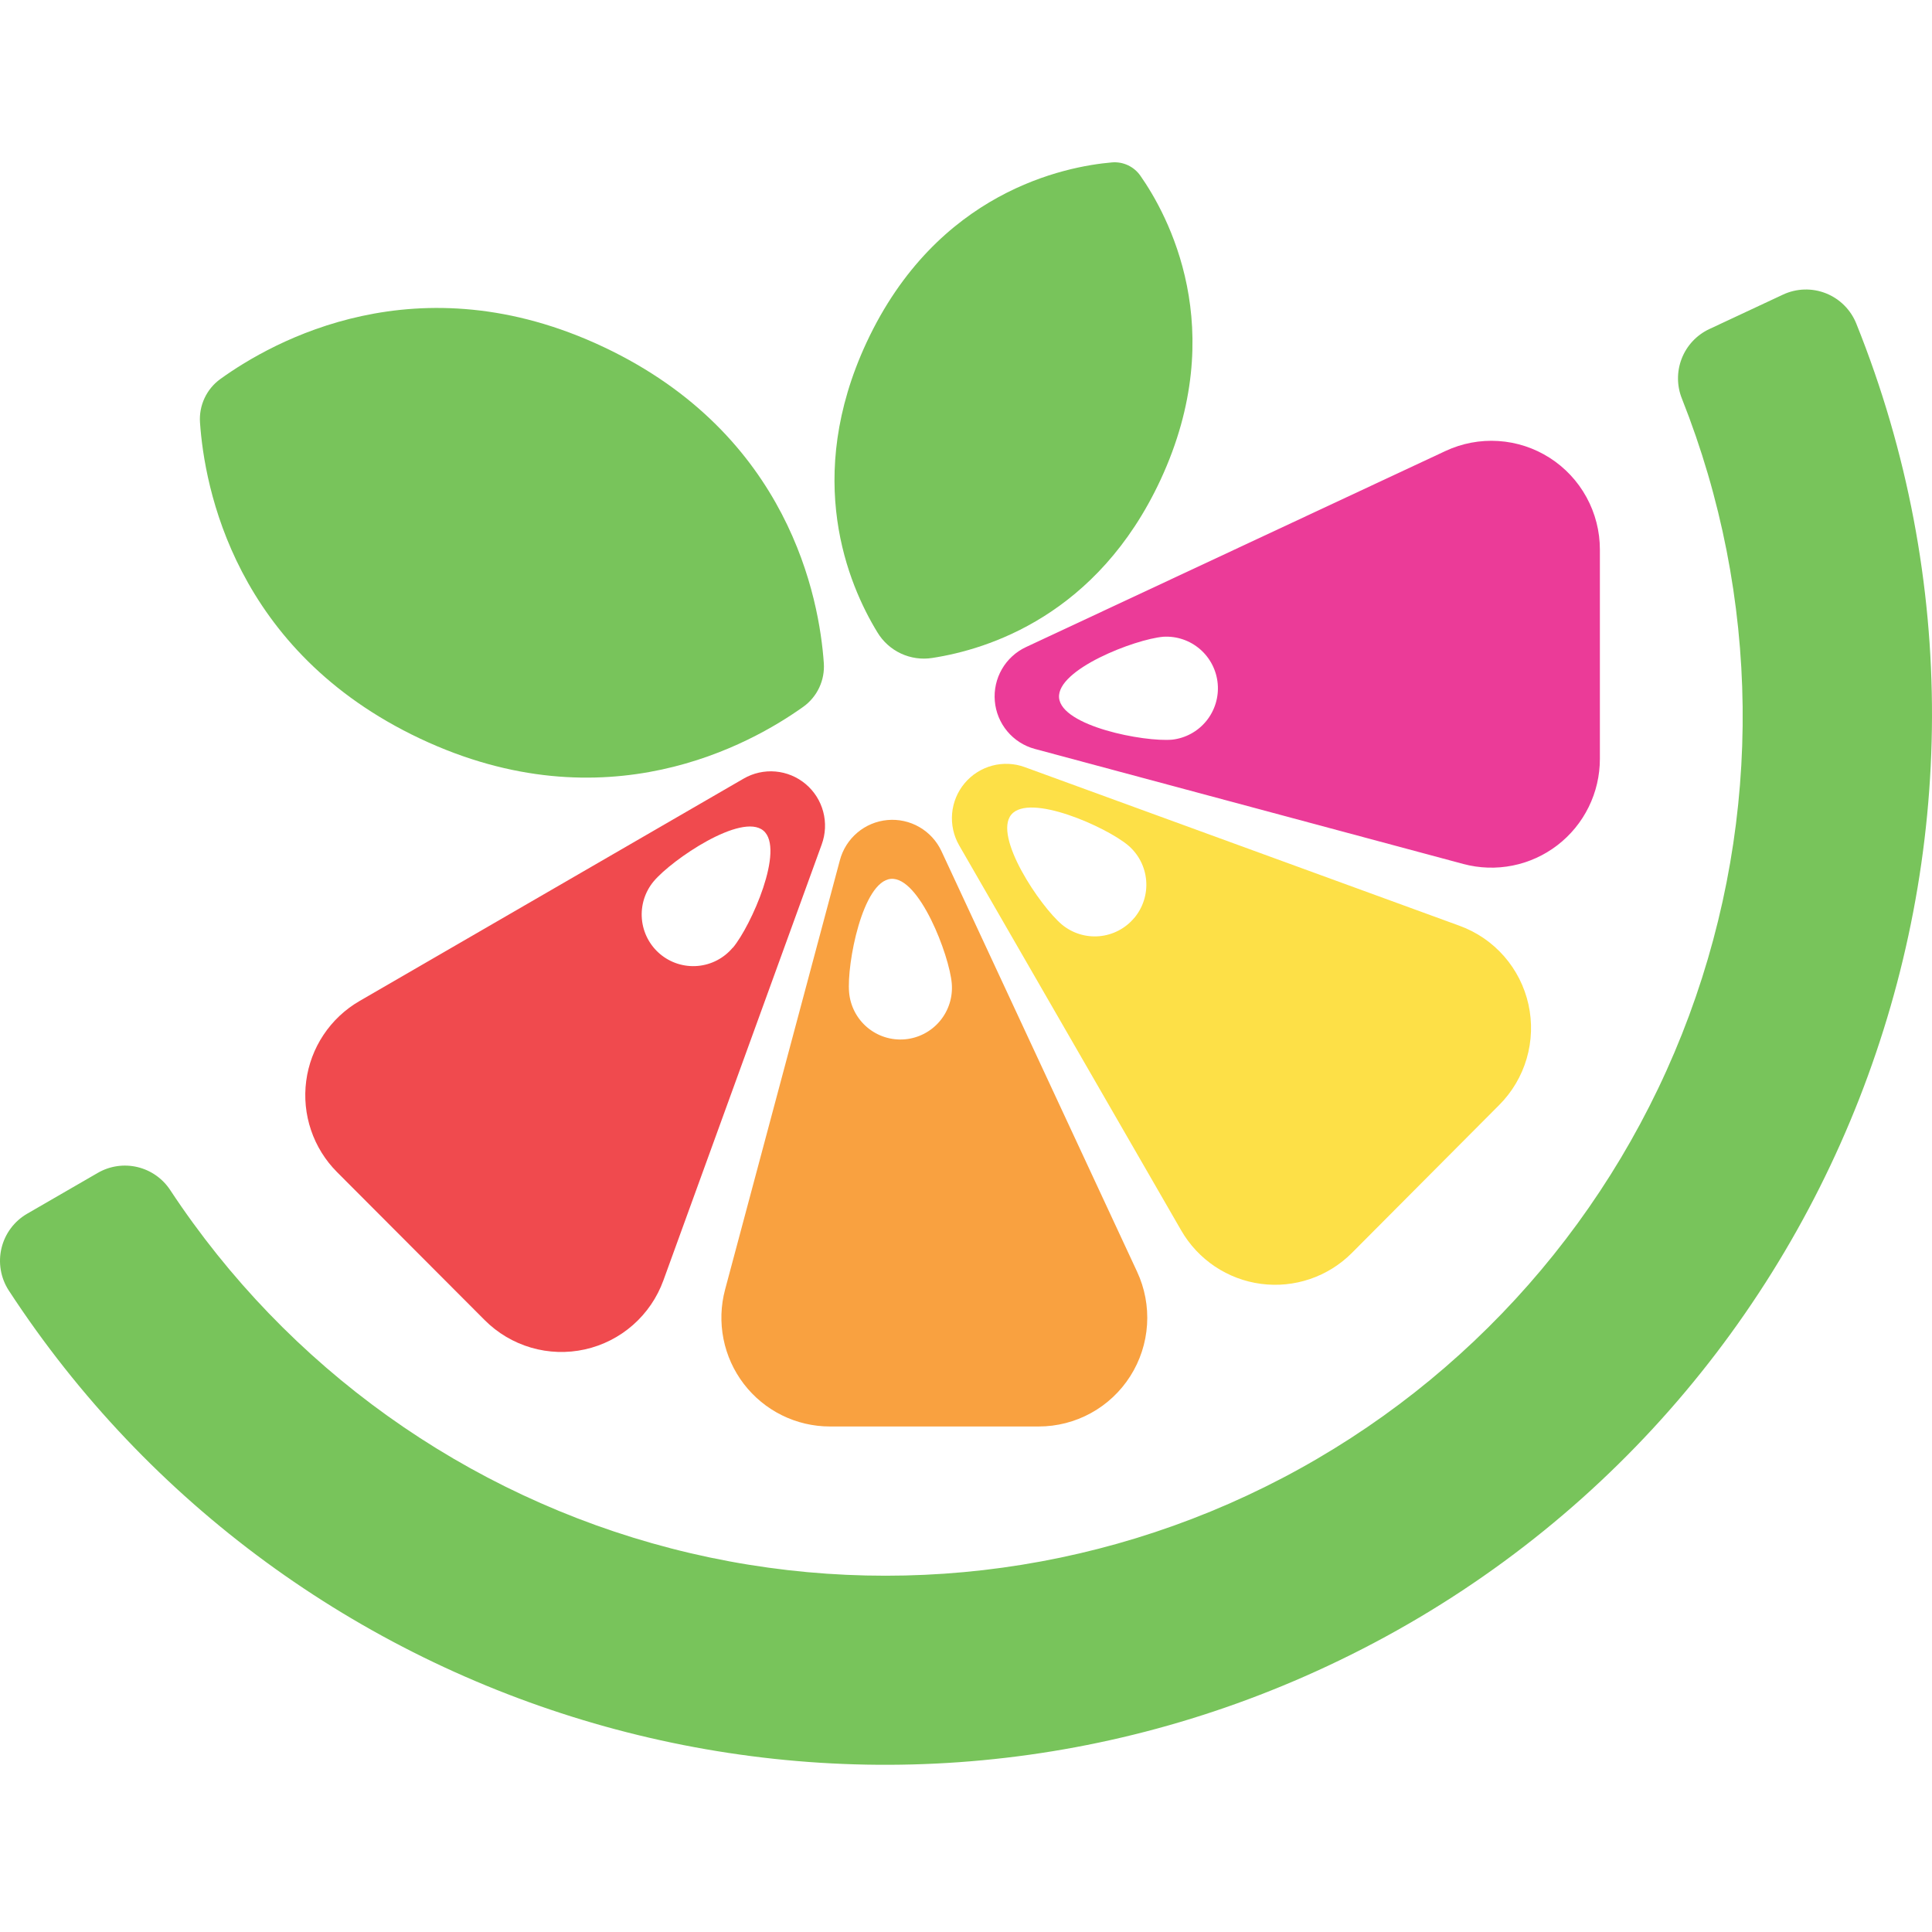
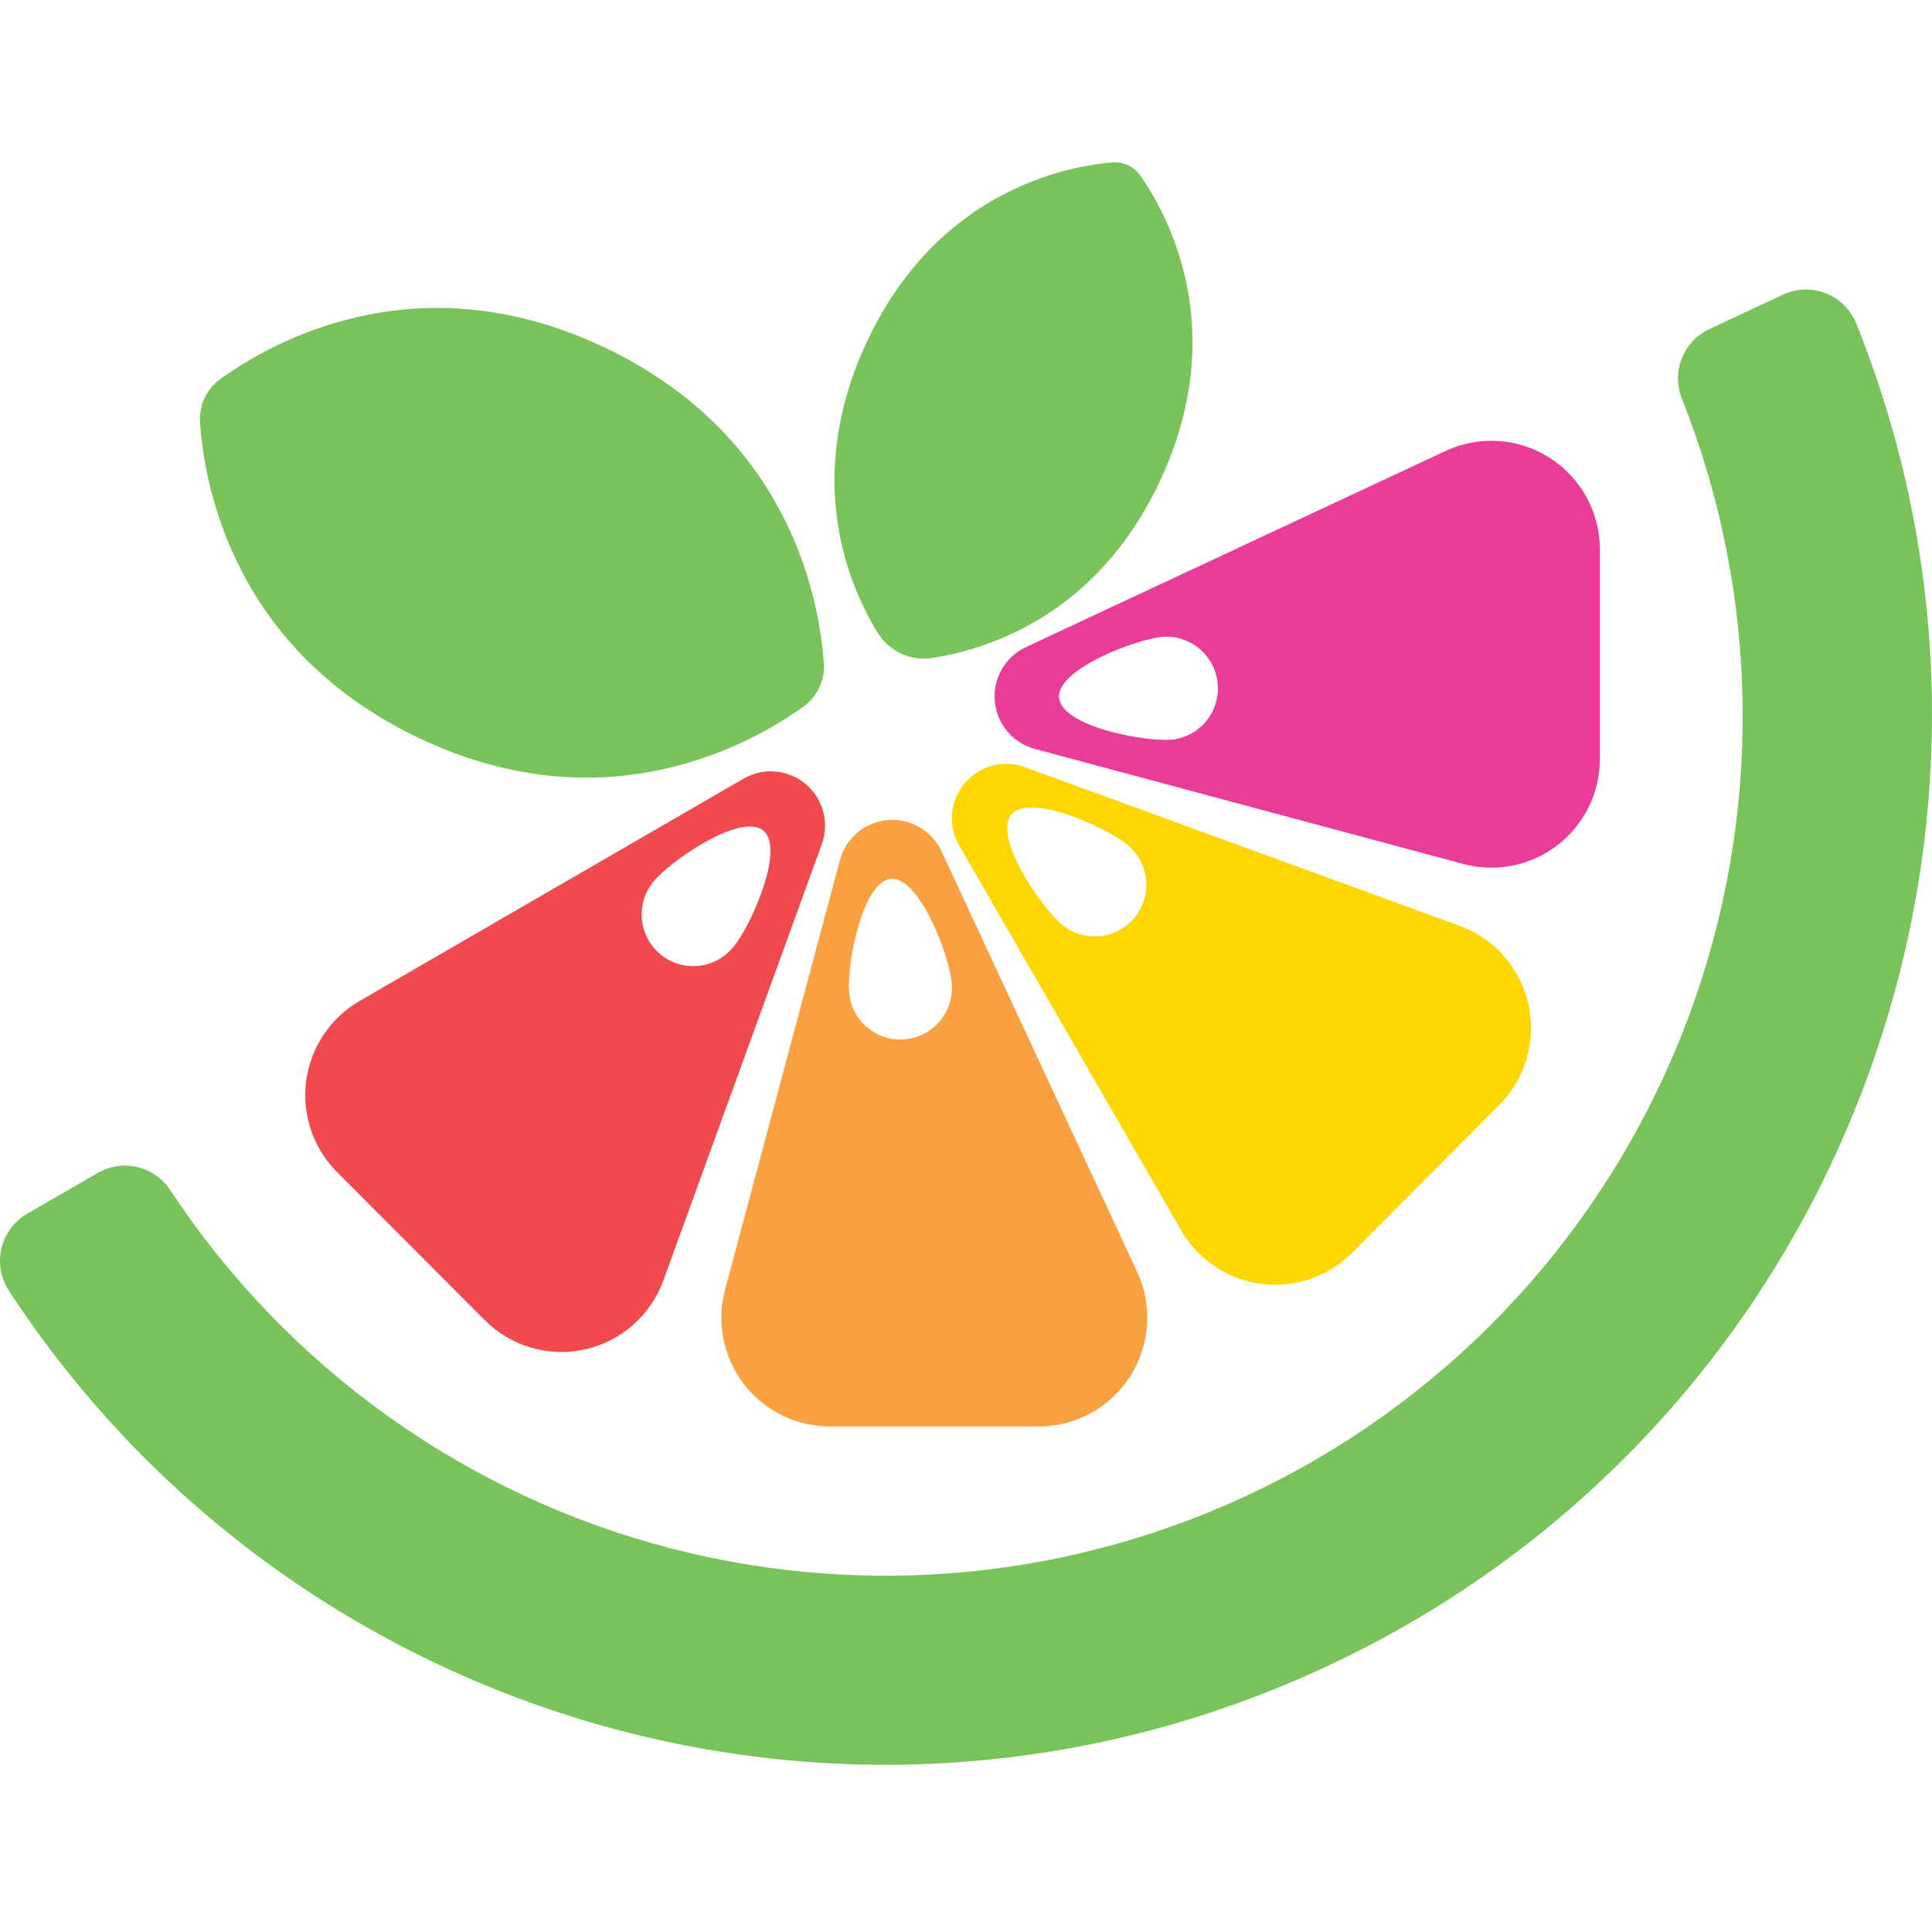
<svg xmlns="http://www.w3.org/2000/svg" width="100%" height="100%" viewBox="0 0 1000 1000" fill="none">
  <g id="symbol">
    <path id="peel" d="M922.877 152.491L884.657 170.366C878.146 173.437 873.06 178.895 870.447 185.616C867.834 192.336 867.895 199.805 870.616 206.482C911.185 308.753 912.486 422.469 874.267 525.645C836.048 628.821 761.023 714.128 663.699 765.073C566.375 816.018 453.664 828.982 347.358 801.458C241.052 773.935 148.702 707.879 88.162 616.062C84.235 610.038 78.155 605.751 71.172 604.081C64.19 602.41 56.834 603.485 50.617 607.082L14.053 628.222C10.758 630.128 7.882 632.684 5.602 635.737C3.322 638.79 1.685 642.276 0.789 645.982C-0.106 649.689 -0.241 653.539 0.393 657.299C1.027 661.06 2.416 664.652 4.477 667.857C149.634 890.494 439.751 978.096 687.099 862.344C949.302 739.724 1067.61 433.51 960.872 167.636C959.462 164.066 957.339 160.823 954.633 158.107C951.927 155.39 948.696 153.257 945.137 151.838C941.578 150.42 937.768 149.746 933.94 149.858C930.111 149.97 926.347 150.866 922.877 152.491Z" fill="#78C45B" />
    <g id="slices">
      <path id="slice-pink" d="M748.147 233.45L531.044 334.93C525.822 337.366 521.474 341.352 518.588 346.349C515.703 351.346 514.42 357.111 514.913 362.864C515.407 368.616 517.653 374.077 521.347 378.507C525.041 382.936 530.005 386.12 535.565 387.626L757.414 447.191C765.735 449.423 774.456 449.707 782.903 448.02C791.351 446.334 799.298 442.722 806.13 437.465C812.963 432.208 818.498 425.446 822.307 417.702C826.116 409.958 828.097 401.44 828.097 392.806V284.485C828.103 275.011 825.723 265.689 821.179 257.382C816.635 249.075 810.073 242.052 802.101 236.963C794.129 231.874 785.005 228.884 775.574 228.27C766.142 227.656 756.709 229.438 748.147 233.45ZM606.782 382.841C592.095 384.136 549.438 375.86 548.174 361.165C546.91 346.471 587.489 330.848 602.12 329.581C609.055 329.165 615.878 331.478 621.138 336.026C626.399 340.575 629.682 347.001 630.289 353.939C630.896 360.876 628.78 367.777 624.39 373.175C620 378.572 613.683 382.04 606.782 382.841Z" fill="#EB3B98" />
-       <path id="slice-yellow" d="M755.505 479.197L530.398 397.056C524.982 395.079 519.09 394.821 513.522 396.316C507.953 397.811 502.979 400.988 499.275 405.415C495.57 409.842 493.314 415.305 492.813 421.061C492.312 426.818 493.591 432.589 496.475 437.592L611.387 636.864C615.696 644.341 621.662 650.725 628.824 655.521C635.987 660.317 644.154 663.398 652.694 664.524C661.235 665.651 669.919 664.793 678.075 662.018C686.232 659.242 693.643 654.624 699.734 648.518L776.005 571.923C782.685 565.23 787.574 556.956 790.218 547.866C792.863 538.777 793.178 529.166 791.134 519.922C789.091 510.678 784.754 502.101 778.527 494.982C772.299 487.864 764.381 482.435 755.505 479.197ZM587.012 475.2C582.473 480.584 575.996 483.953 568.991 484.575C561.986 485.197 555.02 483.022 549.607 478.522C538.374 469.035 513.998 432.947 523.462 421.631C532.926 410.315 572.606 428.049 583.895 437.536C586.57 439.801 588.773 442.572 590.379 445.692C591.985 448.811 592.962 452.217 593.254 455.715C593.546 459.212 593.148 462.734 592.082 466.077C591.015 469.421 589.302 472.521 587.04 475.2H587.012Z" fill="#FDE047" />
+       <path id="slice-yellow" d="M755.505 479.197L530.398 397.056C524.982 395.079 519.09 394.821 513.522 396.316C507.953 397.811 502.979 400.988 499.275 405.415C495.57 409.842 493.314 415.305 492.813 421.061C492.312 426.818 493.591 432.589 496.475 437.592L611.387 636.864C615.696 644.341 621.662 650.725 628.824 655.521C635.987 660.317 644.154 663.398 652.694 664.524C661.235 665.651 669.919 664.793 678.075 662.018C686.232 659.242 693.643 654.624 699.734 648.518L776.005 571.923C782.685 565.23 787.574 556.956 790.218 547.866C792.863 538.777 793.178 529.166 791.134 519.922C789.091 510.678 784.754 502.101 778.527 494.982C772.299 487.864 764.381 482.435 755.505 479.197ZM587.012 475.2C582.473 480.584 575.996 483.953 568.991 484.575C561.986 485.197 555.02 483.022 549.607 478.522C538.374 469.035 513.998 432.947 523.462 421.631C532.926 410.315 572.606 428.049 583.895 437.536C586.57 439.801 588.773 442.572 590.379 445.692C591.985 448.811 592.962 452.217 593.254 455.715C593.546 459.212 593.148 462.734 592.082 466.077C591.015 469.421 589.302 472.521 587.04 475.2H587.012Z" fill="#FFD600" />
      <path id="slice-orange" d="M588.528 658.174L487.292 440.548C484.848 435.316 480.857 430.964 475.861 428.084C470.865 425.204 465.105 423.934 459.365 424.448C453.624 424.961 448.18 427.232 443.772 430.954C439.363 434.675 436.204 439.666 434.722 445.249L375.3 667.491C373.074 675.832 372.791 684.574 374.473 693.042C376.156 701.509 379.758 709.476 385.003 716.325C390.247 723.174 396.993 728.722 404.718 732.54C412.444 736.358 420.942 738.344 429.555 738.344H537.615C547.07 738.352 556.374 735.967 564.664 731.411C572.955 726.854 579.964 720.273 585.041 712.278C590.118 704.283 593.1 695.132 593.71 685.674C594.319 676.216 592.537 666.757 588.528 658.174ZM468.393 537.946C464.903 538.255 461.388 537.872 458.047 536.818C454.705 535.764 451.604 534.06 448.92 531.804C446.237 529.548 444.023 526.783 442.406 523.669C440.789 520.554 439.8 517.151 439.496 513.653C438.204 498.93 446.46 456.171 461.119 454.904C475.778 453.637 491.364 494.314 492.627 508.98C493.243 516.042 491.036 523.06 486.491 528.491C481.947 533.923 475.437 537.324 468.393 537.946Z" fill="#F9A140" />
      <path id="slice-red" d="M384.876 403.024L186.083 518.129C178.624 522.447 172.256 528.428 167.471 535.607C162.686 542.787 159.613 550.974 158.489 559.535C157.365 568.096 158.221 576.801 160.99 584.977C163.758 593.154 168.366 600.582 174.457 606.688L250.868 683.283C257.546 689.98 265.8 694.88 274.867 697.531C283.935 700.182 293.523 700.498 302.744 698.449C311.966 696.401 320.523 692.054 327.624 685.811C334.725 679.568 340.141 671.631 343.371 662.734L425.315 437.085C427.305 431.653 427.576 425.737 426.092 420.144C424.608 414.551 421.44 409.553 417.02 405.83C412.599 402.107 407.142 399.84 401.39 399.338C395.638 398.836 389.872 400.123 384.876 403.024ZM379.26 490.514C374.713 495.949 368.199 499.351 361.149 499.971C354.1 500.591 347.094 498.379 341.672 493.821C336.25 489.263 332.856 482.733 332.237 475.667C331.619 468.601 333.825 461.578 338.372 456.143C347.836 444.883 383.837 420.449 395.126 429.935C406.415 439.422 388.78 479.254 379.316 490.57L379.26 490.514Z" fill="#F04A4E" />
    </g>
    <g id="leaves">
      <path id="leaf-right" d="M590.241 90.928C588.606 88.595 586.39 86.734 583.812 85.528C581.235 84.323 578.388 83.817 575.554 84.059C551.376 86.142 485.018 99.007 448.511 177.291C415.907 247.412 438.85 302.304 454.127 327.273C457.007 332.065 461.245 335.888 466.302 338.255C471.359 340.621 477.004 341.424 482.518 340.56C511.359 336.14 568.056 318.49 600.688 248.369C637.026 170.141 604.198 110.829 590.241 90.928Z" fill="#78C45B" />
      <path id="leaf-left" d="M114.052 196.18C110.529 198.724 107.713 202.128 105.87 206.069C104.027 210.01 103.219 214.358 103.521 218.699C105.796 252.001 121.297 336.929 217.451 382.306C313.604 427.684 388.752 385.121 415.851 365.782C419.375 363.237 422.194 359.834 424.042 355.894C425.889 351.953 426.704 347.606 426.41 343.262C424.107 309.961 408.606 225.033 312.453 179.628C216.299 134.222 141.095 176.672 114.052 196.18Z" fill="#78C45B" />
    </g>
  </g>
</svg>
